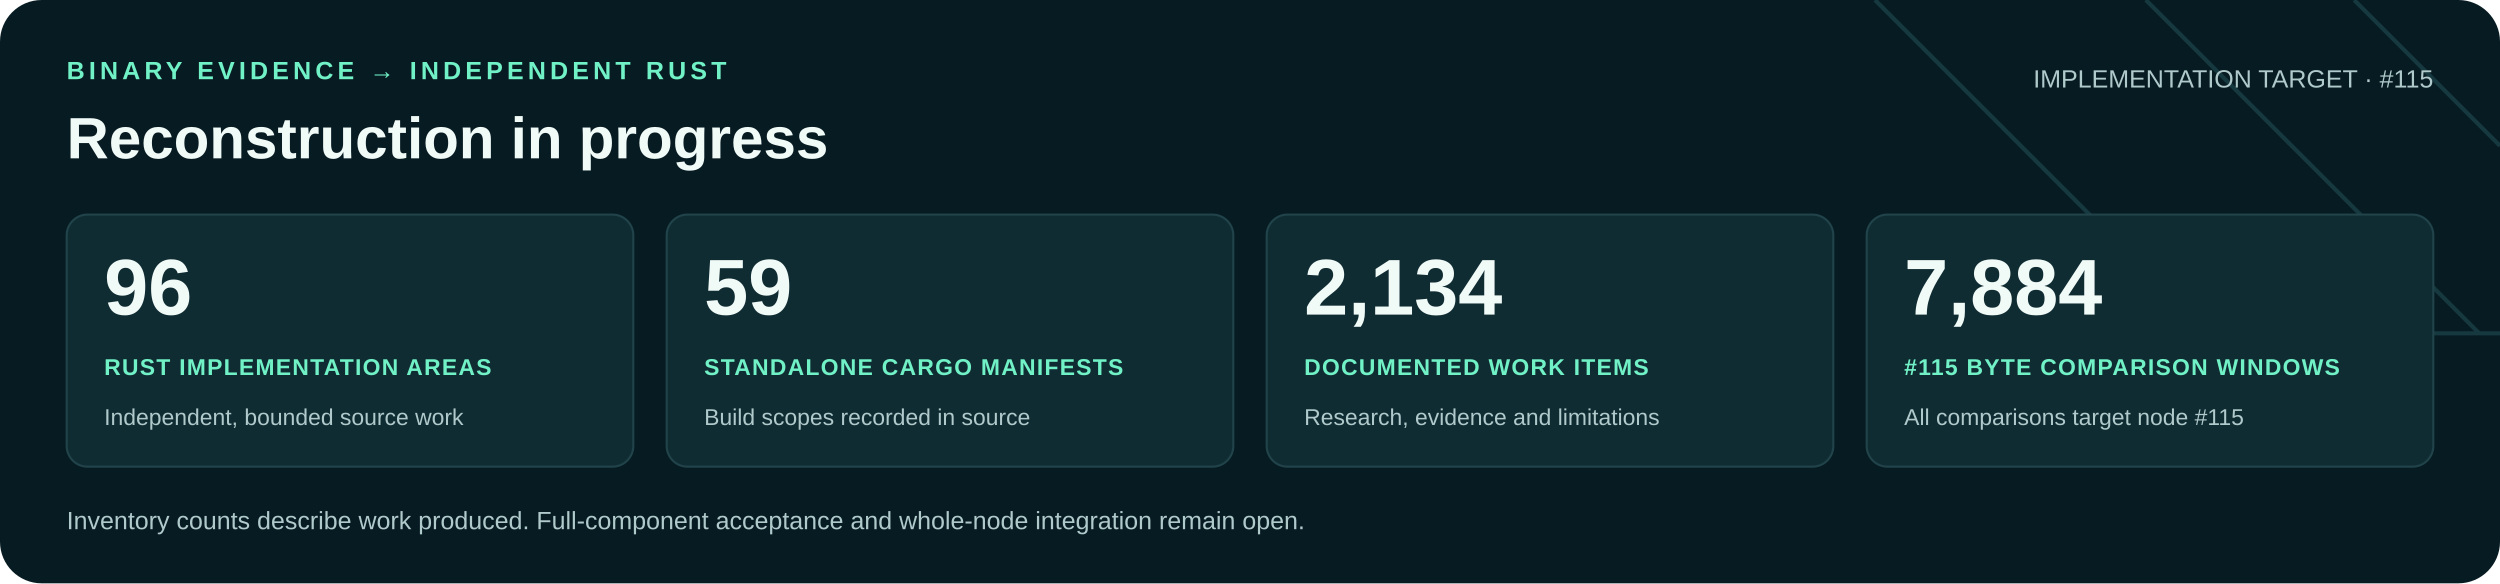
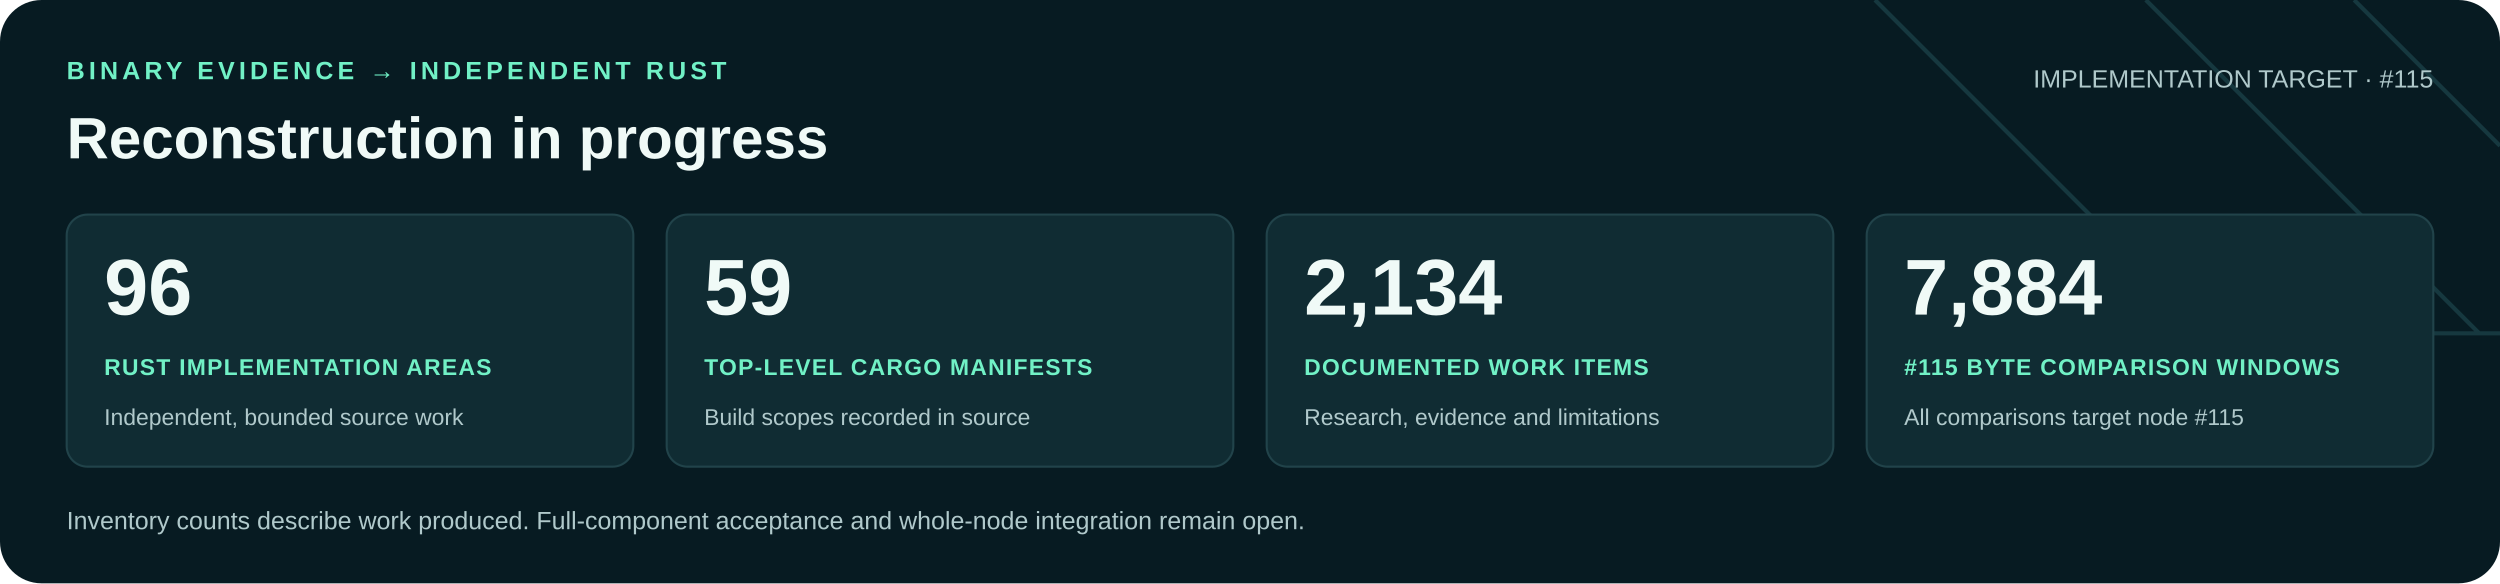
<svg xmlns="http://www.w3.org/2000/svg" width="1200" height="280" viewBox="0 0 1200 280" role="img" aria-labelledby="title desc">
  <rect width="1200" height="280" rx="20" fill="#071b22" />
  <path d="M900 0 1060 160H1200M1030 0 1190 160M1130 0 1200 70" fill="none" stroke="#16383f" stroke-width="2" />
  <g font-family="Arial, Helvetica, sans-serif">
    <text x="32" y="38" fill="#71f1c6" font-size="12" font-weight="700" letter-spacing="2">BINARY EVIDENCE → INDEPENDENT RUST</text>
    <text x="32" y="76" fill="#f0faf7" font-size="28" font-weight="700">Reconstruction in progress</text>
    <text x="1168" y="42" text-anchor="end" fill="#b0c9cb" font-size="12">IMPLEMENTATION TARGET · #115</text>
    <rect x="32" y="103" width="272" height="121" rx="10" fill="#102c33" stroke="#21434a" />
    <text x="50" y="151" fill="#f0faf7" font-size="38" font-weight="700">96</text>
    <text x="50" y="180" fill="#71f1c6" font-size="11" font-weight="700" letter-spacing=".6">RUST IMPLEMENTATION AREAS</text>
    <text x="50" y="204" fill="#b0c9cb" font-size="11">Independent, bounded source work</text>
    <rect x="320" y="103" width="272" height="121" rx="10" fill="#102c33" stroke="#21434a" />
    <text x="338" y="151" fill="#f0faf7" font-size="38" font-weight="700">59</text>
-     <text x="338" y="180" fill="#71f1c6" font-size="11" font-weight="700" letter-spacing=".6">STANDALONE CARGO MANIFESTS</text>
+     <text x="338" y="180" fill="#71f1c6" font-size="11" font-weight="700" letter-spacing=".6">TOP-LEVEL CARGO MANIFESTS</text>
    <text x="338" y="204" fill="#b0c9cb" font-size="11">Build scopes recorded in source</text>
    <rect x="608" y="103" width="272" height="121" rx="10" fill="#102c33" stroke="#21434a" />
    <text x="626" y="151" fill="#f0faf7" font-size="38" font-weight="700">2,134</text>
    <text x="626" y="180" fill="#71f1c6" font-size="11" font-weight="700" letter-spacing=".6">DOCUMENTED WORK ITEMS</text>
    <text x="626" y="204" fill="#b0c9cb" font-size="11">Research, evidence and limitations</text>
    <rect x="896" y="103" width="272" height="121" rx="10" fill="#102c33" stroke="#21434a" />
    <text x="914" y="151" fill="#f0faf7" font-size="38" font-weight="700">7,884</text>
    <text x="914" y="180" fill="#71f1c6" font-size="11" font-weight="700" letter-spacing=".6">#115 BYTE COMPARISON WINDOWS</text>
    <text x="914" y="204" fill="#b0c9cb" font-size="11">All comparisons target node #115</text>
    <text x="32" y="254" fill="#b0c9cb" font-size="12">Inventory counts describe work produced. Full-component acceptance and whole-node integration remain open.</text>
  </g>
</svg>
